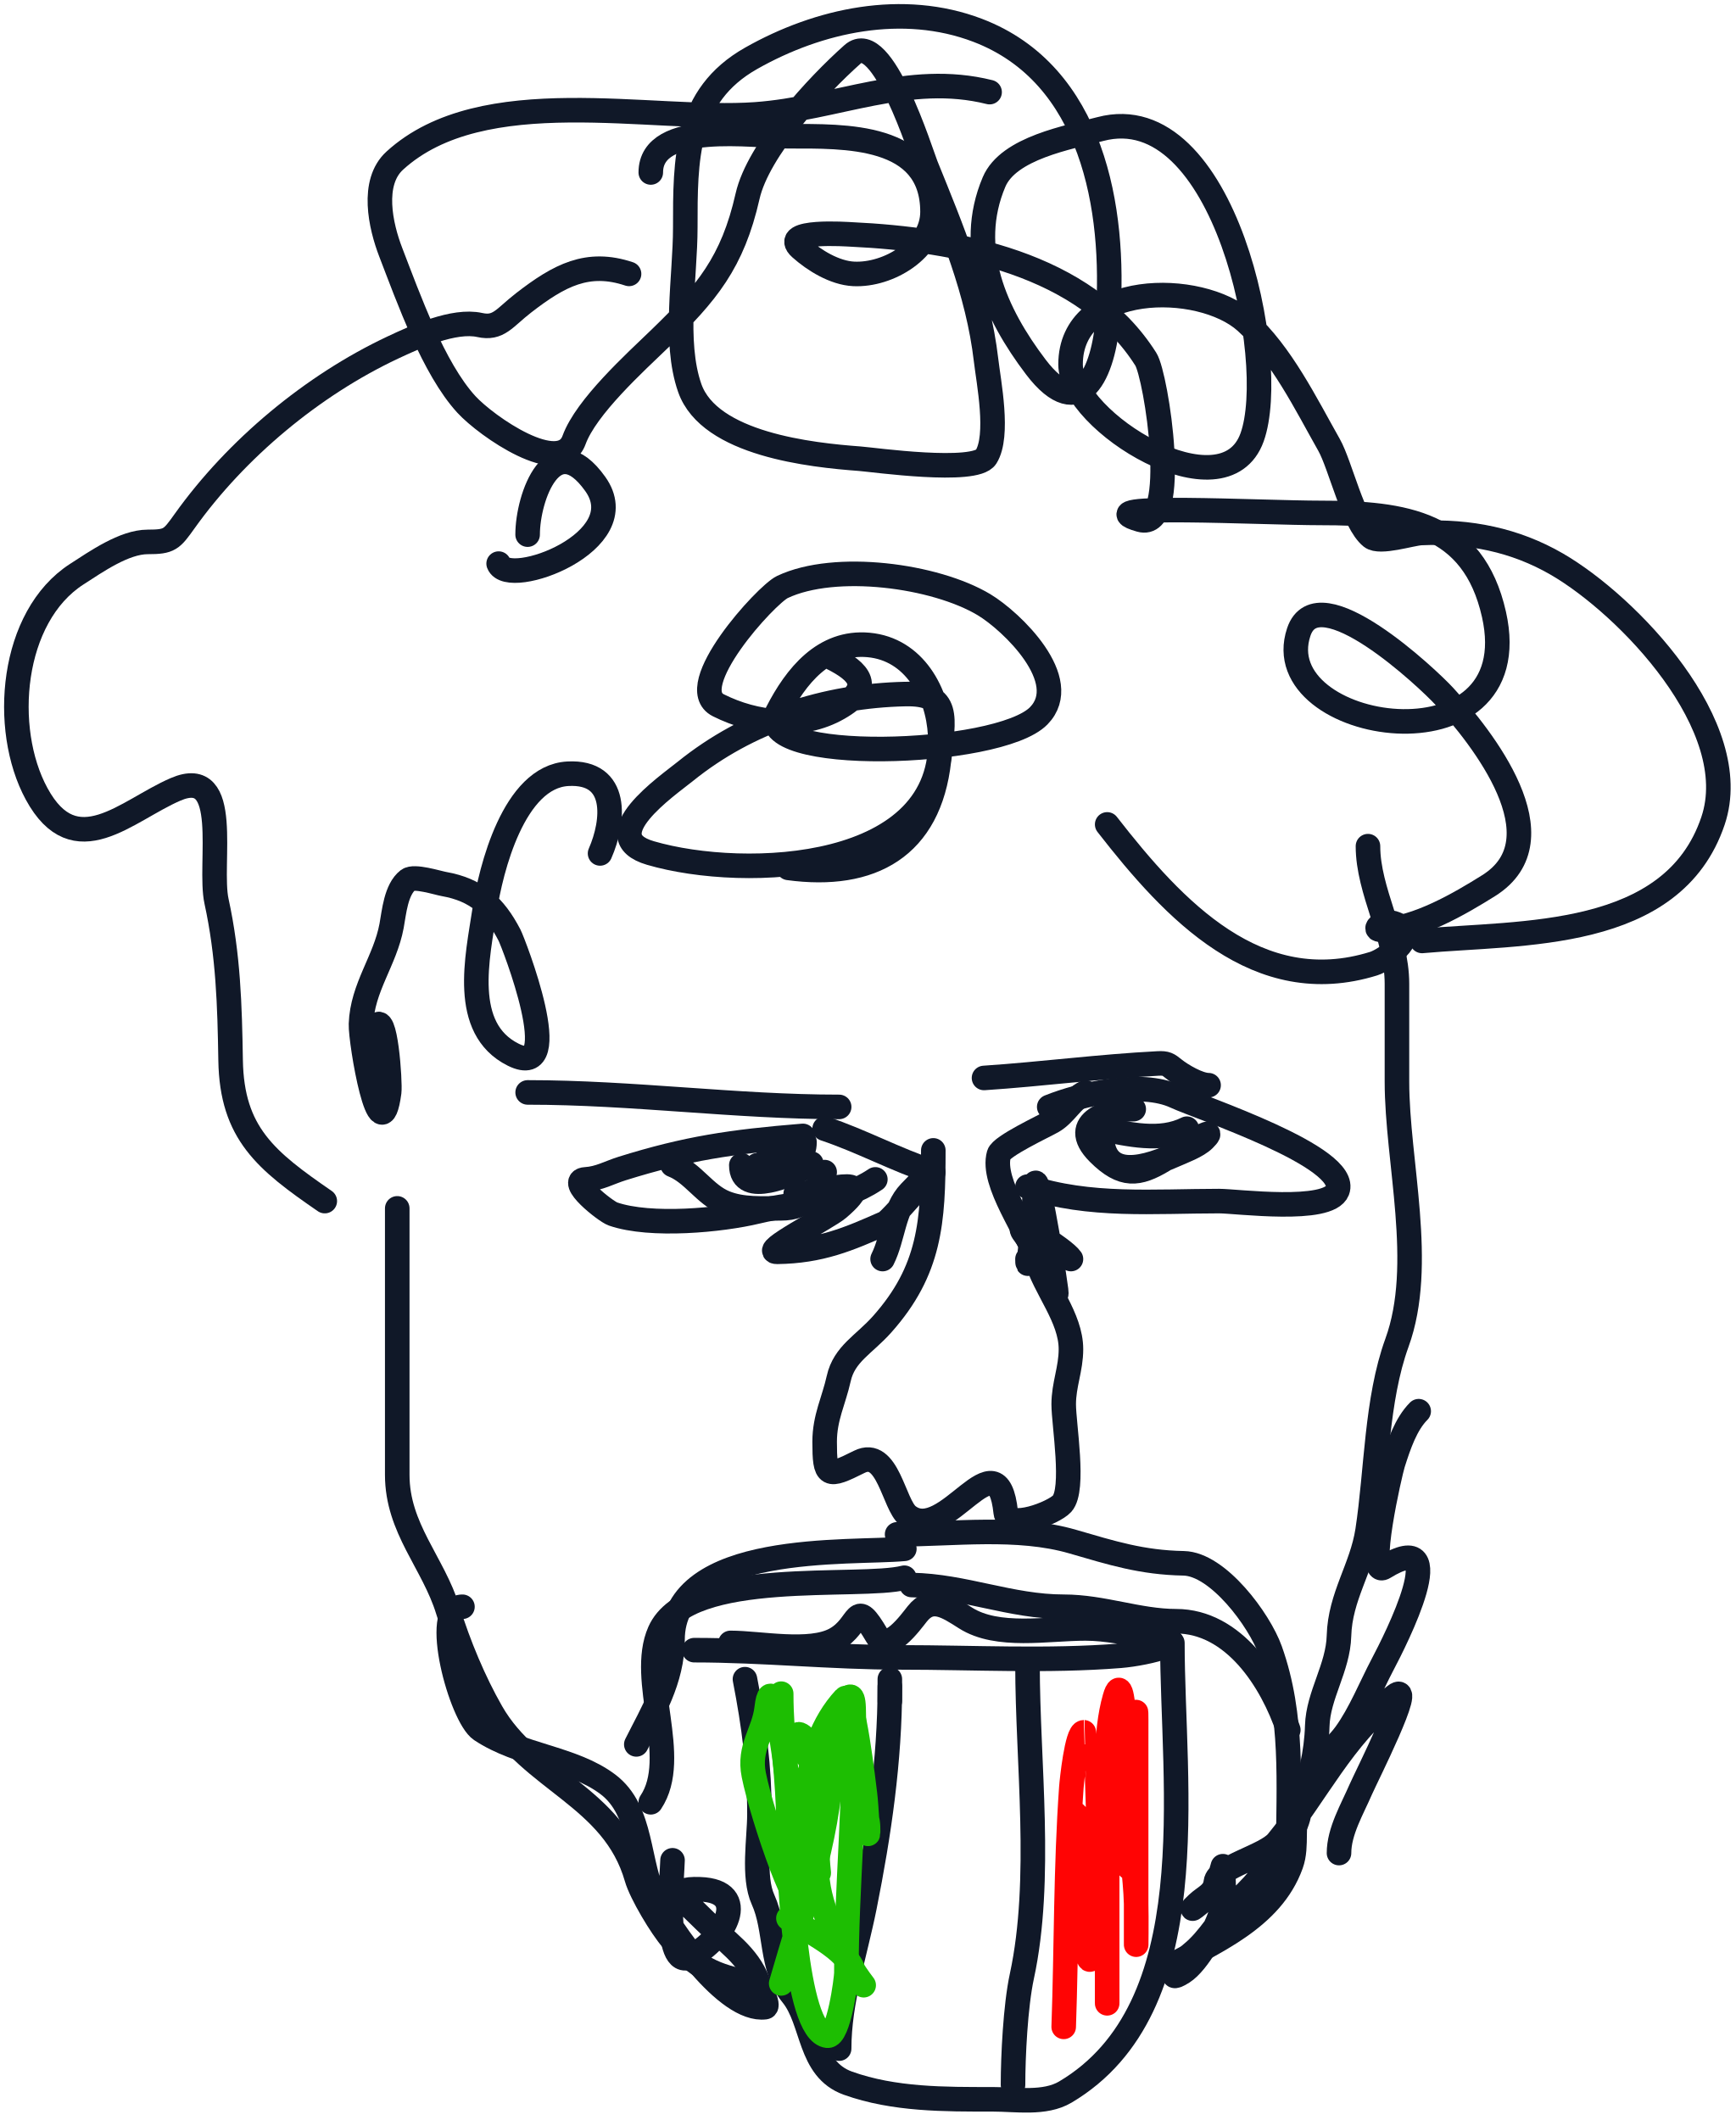
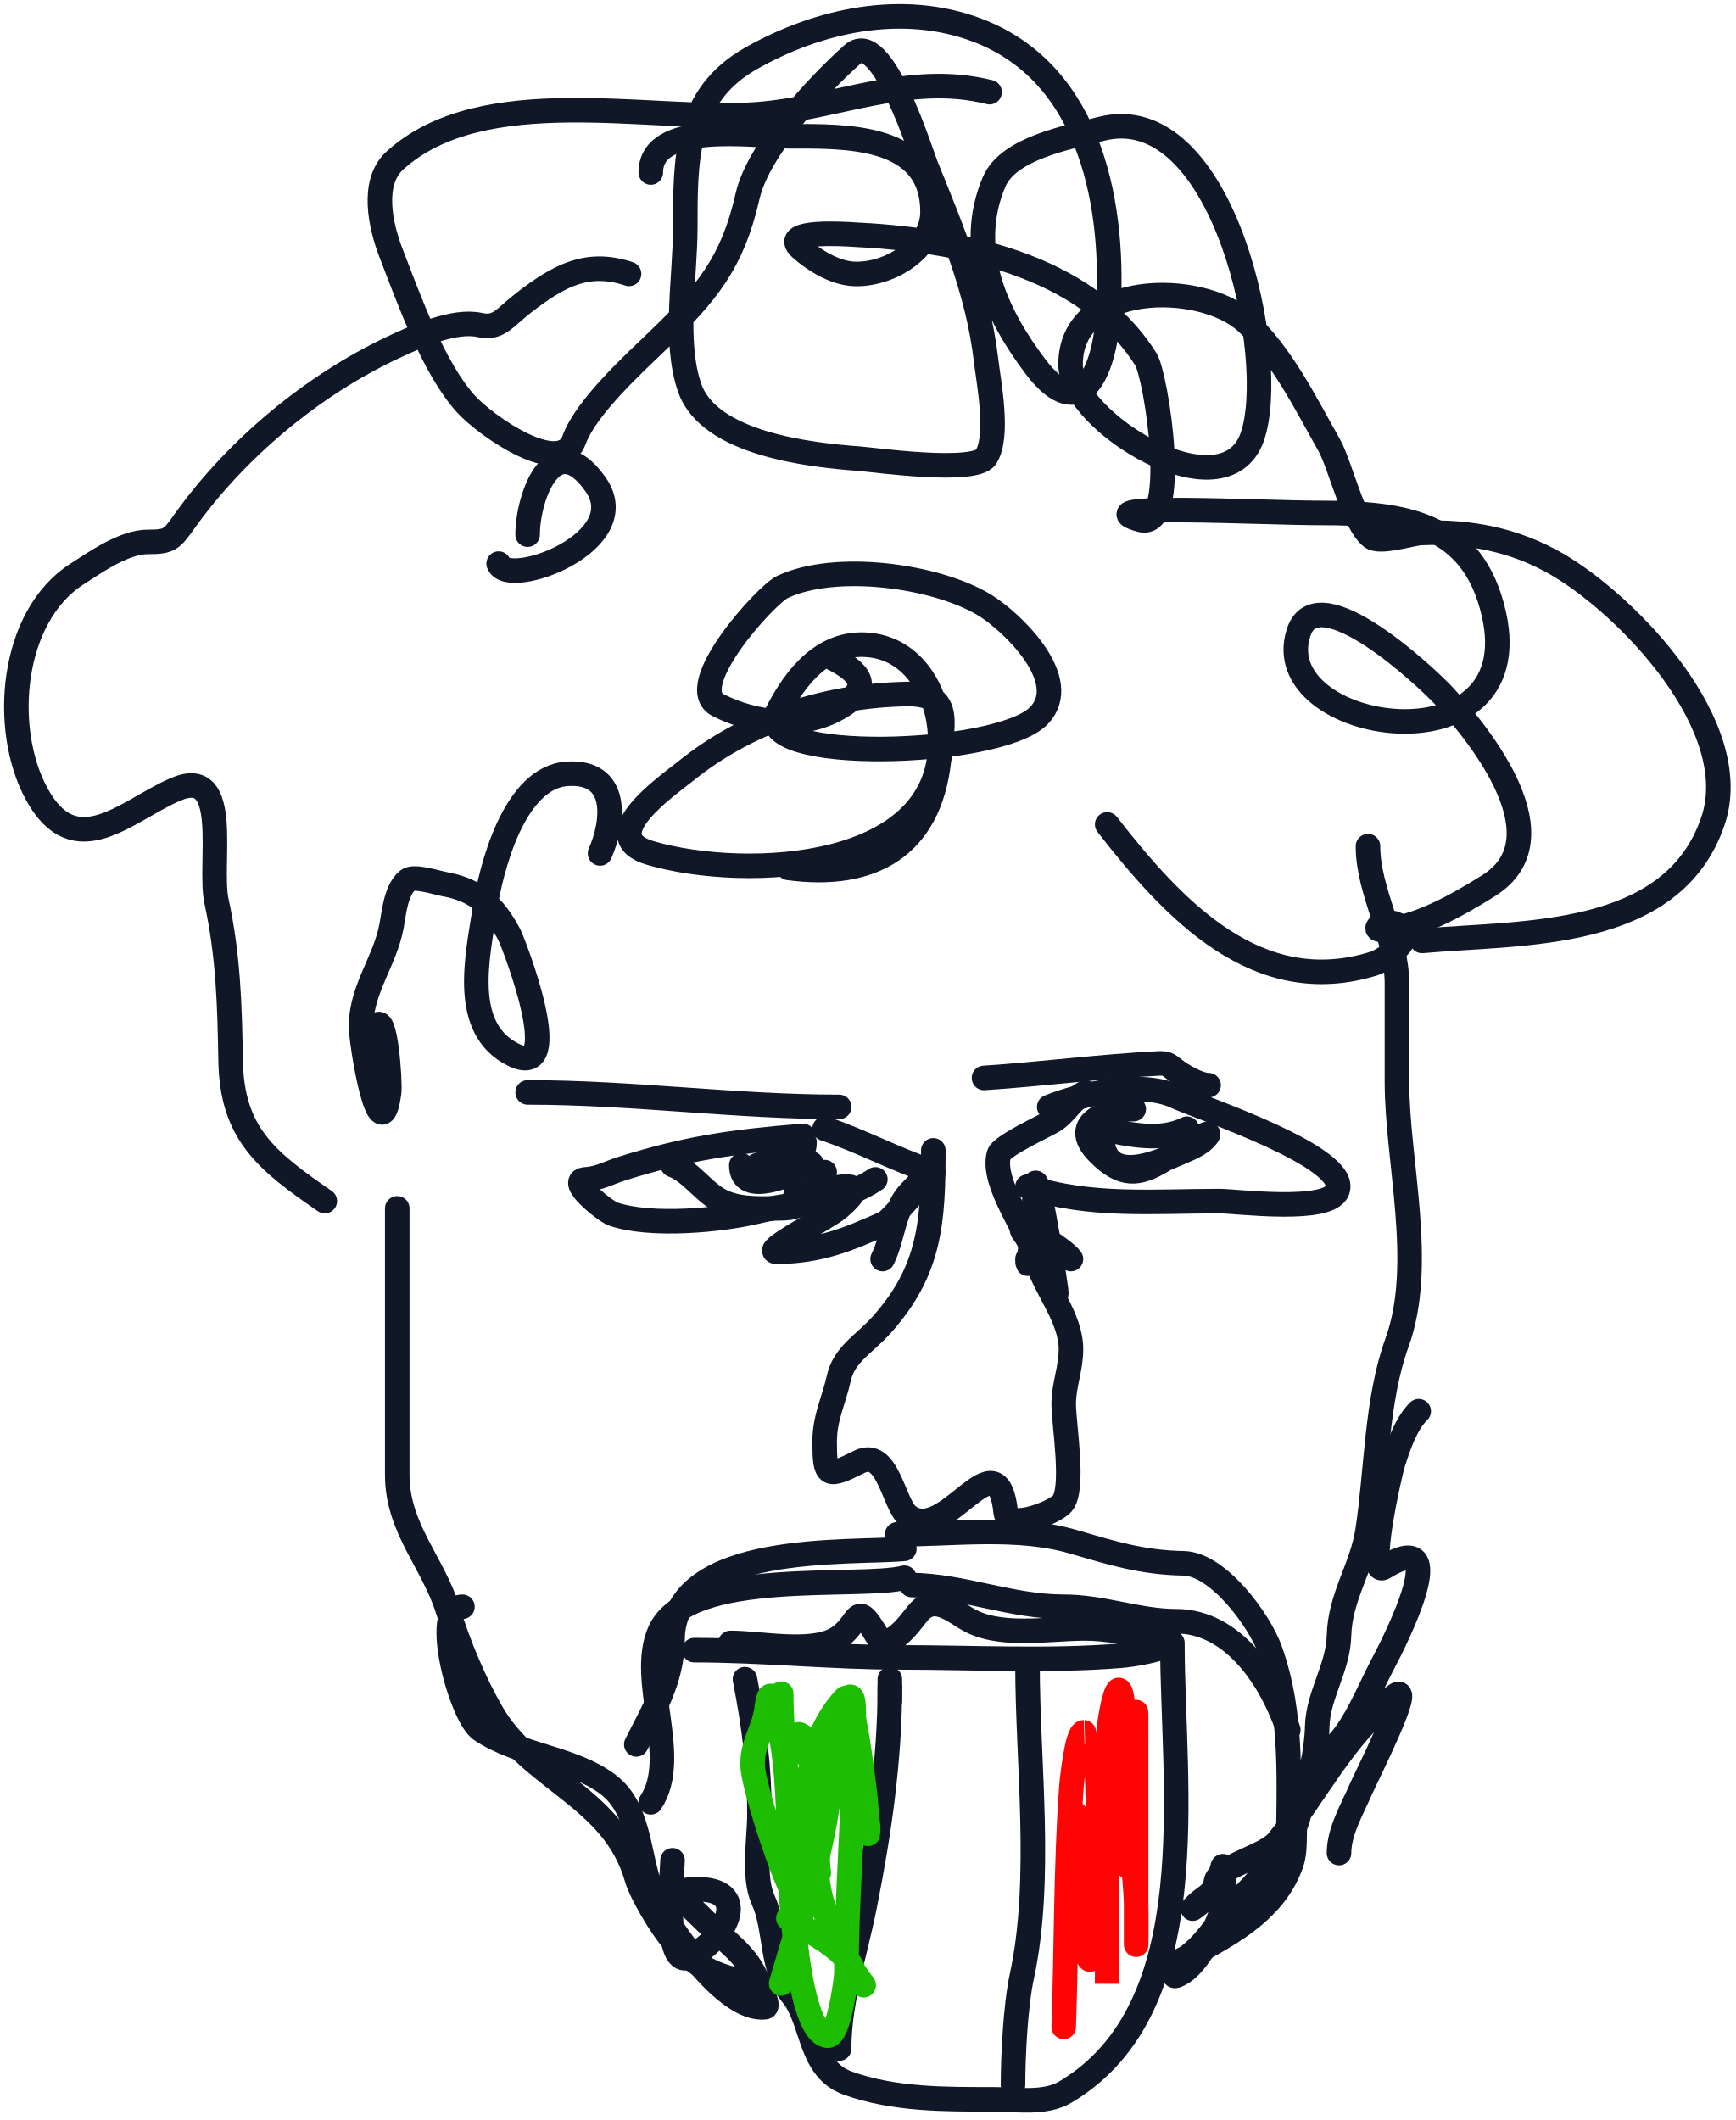
- <svg xmlns="http://www.w3.org/2000/svg" width="212" height="259" viewBox="0 0 212 259" fill="none">
-   <path d="M173.716 114.954C185.84 113.852 204.324 114.931 209.261 100.28C213.141 88.765 198.844 73.939 190.184 68.92C185.057 65.948 179.471 64.855 173.608 65.116C172.413 65.169 168.557 66.434 167.52 65.605C165.305 63.832 163.748 56.813 162.357 54.355C159.529 49.355 156.534 43.206 152.194 39.3C146.6 34.265 130.78 34.414 130.78 44.517C130.78 51.553 149.501 63.025 152.955 53.431C156.334 44.043 149.55 11.762 134.422 15.766C130.557 16.789 123.198 18.061 121.432 22.234C117.987 30.377 121.577 38.307 126.541 44.843C131.93 51.939 134.862 45.611 135.346 38.756C136.282 25.476 133.488 9.059 119.421 3.701C110.293 0.223 100.044 2.433 91.757 7.125C83.65 11.716 83.714 19.467 83.714 27.832C83.714 33.769 82.267 41.713 84.257 47.398C86.67 54.291 99.132 55.602 105.019 56.039C106.678 56.163 119.131 57.922 120.454 55.822C122.089 53.224 120.764 46.645 120.454 43.974C119.484 35.635 116.239 27.938 113.117 20.223C112.506 18.714 107.773 3.414 104.149 6.636C99.839 10.467 92.613 18.275 91.323 23.973C89.491 32.062 86.343 35.829 80.616 41.365C77.59 44.29 71.603 49.697 70.126 53.757C68.453 58.357 59.433 52.088 56.974 49.409C52.951 45.026 49.883 36.391 47.734 30.821C46.493 27.603 45.3 22.295 48.224 19.625C58.95 9.831 79.564 14.883 92.301 13.973C102.241 13.263 110.961 8.773 120.889 11.255" stroke="#101828" stroke-width="3" stroke-linecap="round" />
-   <path d="M134.583 138.435C134.583 143.79 138.888 143.152 143.387 141.152C144.466 140.673 146.245 140.034 147.083 139.196C149.435 136.844 142.799 141.321 142.083 141.75C139.067 143.56 137.131 143.81 134.202 140.881C130.288 136.967 135.837 135.5 138.496 135.5" stroke="#101828" stroke-width="3" stroke-linecap="round" />
-   <path d="M92.515 142.353C94.567 142.353 98.276 142.646 98.276 139.526C98.276 139.372 94.251 140.916 93.493 141.863C92.357 143.284 100.555 141.539 98.928 142.353C96.772 143.43 90.559 146.291 90.559 142.353" stroke="#101828" stroke-width="3" stroke-linecap="round" />
-   <path d="M114.013 140.541C114.013 149.264 113.635 155.181 107.769 161.78C105.553 164.273 103.13 165.398 102.459 168.417C101.853 171.143 100.738 173.188 100.738 176.136C100.738 180.497 101.08 180.538 104.966 178.594C108.465 176.845 109.169 183.824 110.915 185.183C115.609 188.833 121.828 174.96 122.863 184.789C123.094 186.991 128.711 184.858 129.746 183.708C131.323 181.955 129.942 174.006 129.942 171.564C129.942 169.162 130.827 167.257 130.827 164.828C130.827 160.956 127.634 157.439 126.599 153.815C125.666 150.548 121.035 144.502 122.027 141.032C122.318 140.014 127.504 137.608 128.566 137.001C130.146 136.098 130.927 134.296 132.597 133.461" stroke="#101828" stroke-width="3" stroke-linecap="round" />
-   <path d="M114.013 143.2C109.353 141.647 105.2 139.378 100.738 137.891" stroke="#101828" stroke-width="3" stroke-linecap="round" />
-   <path d="M98.084 138.773C89.321 139.489 83.888 140.293 76.008 142.756C74.405 143.257 73.212 143.985 71.534 144.083C69.191 144.221 73.97 147.997 74.878 148.311C79.482 149.905 88.128 149.067 92.479 148.016C97.844 146.721 102.329 147.153 106.933 144.083" stroke="#101828" stroke-width="3" stroke-linecap="round" />
-   <path d="M82.156 142.312C84.65 143.272 86.066 145.926 88.548 146.934C90.703 147.81 93.109 147.622 95.382 147.622C98.638 147.622 99.461 145.756 100.741 143.197" stroke="#101828" stroke-width="3" stroke-linecap="round" />
-   <path d="M125.52 144.966C133.06 147.48 141.049 146.736 148.922 146.736C151.085 146.736 162.297 148.236 163.377 145.458C164.967 141.368 146.497 135.3 143.612 133.954C139.364 131.971 132.094 133.664 128.174 135.232" stroke="#101828" stroke-width="3" stroke-linecap="round" />
-   <path d="M134.367 137.891C137.924 138.568 141.691 139.538 144.987 137.891" stroke="#101828" stroke-width="3" stroke-linecap="round" />
-   <path d="M64.457 133.461C77.247 133.461 89.885 135.231 102.511 135.231" stroke="#101828" stroke-width="3" stroke-linecap="round" />
-   <path d="M120.207 131.694C127.293 131.221 134.354 130.287 141.446 129.924C142.484 129.87 142.688 130.032 143.413 130.612C144.35 131.362 146.416 132.579 147.641 132.579" stroke="#101828" stroke-width="3" stroke-linecap="round" />
-   <path d="M89.233 200.714C92.861 200.714 98.944 202.006 102.066 200.272C105.198 198.532 104.325 195.062 107.13 199.829C108.454 202.081 111.24 198.189 112.046 197.175C113.812 194.95 115.668 196.217 117.946 197.666C121.861 200.158 127.958 198.945 132.597 198.945C135.268 198.945 137.518 199.554 140.119 199.78C146.966 200.376 140.146 202.023 136.825 202.288C127.98 202.992 118.916 202.484 110.03 202.484C101.516 202.484 93.197 201.599 84.809 201.599" stroke="#101828" stroke-width="3" stroke-linecap="round" />
-   <path d="M91.004 205.144C92.106 210.792 92.774 215.925 92.774 221.614C92.774 224.625 91.943 229.286 93.216 232.086C94.864 235.71 94.08 240.418 96.756 243.689C99.409 246.931 98.754 252.778 103.59 254.505C109.241 256.524 115.384 256.472 121.29 256.472C124.129 256.472 127.62 257.08 130.139 255.587C147.501 245.299 143.217 218.138 143.217 200.719" stroke="#101828" stroke-width="3" stroke-linecap="round" />
-   <path d="M108.703 206.031C108.703 215.108 107.384 224.079 105.605 232.974C104.47 238.65 102.508 244.462 102.508 250.28" stroke="#101828" stroke-width="3" stroke-linecap="round" />
-   <path d="M125.52 203.375C125.52 215.256 127.384 229.624 124.832 241.429C124.045 245.066 123.75 251.265 123.75 254.703" stroke="#101828" stroke-width="3" stroke-linecap="round" />
-   <path d="M108.703 205.141V207.796" stroke="#101828" stroke-width="3" stroke-linecap="round" />
-   <path d="M110.474 192.75C105.059 194.148 84.076 191.476 80.582 199.338C77.956 205.245 83.172 214.676 79.5 220.184" stroke="#101828" stroke-width="3" stroke-linecap="round" />
-   <path d="M109.59 187.449C116.477 187.449 124.288 186.378 131.026 188.334C135.86 189.737 139.476 190.892 144.595 190.989C148.79 191.068 153.848 197.918 155.166 201.608C158.052 209.691 157.378 217.932 157.378 226.388" stroke="#101828" stroke-width="3" stroke-linecap="round" />
-   <path d="M48.527 147.625C48.527 158.474 48.527 169.323 48.527 180.172C48.527 186.736 52.919 190.882 54.722 196.741C56.025 200.976 57.92 205.484 60.032 209.18C64.815 217.549 74.929 219.455 77.781 229.436C78.313 231.298 80.789 235.468 82.156 237.007C85.188 240.418 87.067 241.352 91.891 242.317" stroke="#101828" stroke-width="3" stroke-linecap="round" />
-   <path d="M142.332 240.545C148.219 237.275 155.32 234.43 157.721 227.762C158.566 225.416 157.696 222.803 158.704 220.584C160.046 217.632 160.828 214.049 160.916 210.85C161.021 207.093 163.465 203.756 163.571 199.837C163.701 195.043 166.362 191.552 167.062 187.005C168.185 179.703 168.116 171.016 170.651 164.045C174.131 154.475 170.651 141.934 170.651 132.137C170.651 128.154 170.651 124.172 170.651 120.189C170.651 114.368 167.111 108.906 167.111 103.375" stroke="#101828" stroke-width="3" stroke-linecap="round" />
-   <path d="M96.315 106.031C106.438 107.406 113.534 103.49 114.703 92.855C115.272 87.677 116.142 84.668 110.573 84.792C100.825 85.008 91.365 88.069 83.729 94.231C81.542 95.996 72.541 102.189 79.452 104.212C91.058 107.609 115.761 106.606 114.851 89.757C114.573 84.626 111.67 79.3 106.099 78.794C100.656 78.299 97.227 82.597 94.939 87.053C91.697 93.367 121.993 92.486 126.896 87.447C131.116 83.109 123.55 75.881 120.209 73.877C114.239 70.295 102.03 68.657 95.578 71.714C93.584 72.658 83.312 83.944 87.761 86.168C92.276 88.426 97.917 89.081 102.412 86.513C106.831 83.987 104.984 82.046 101.625 80.367" stroke="#101828" stroke-width="3" stroke-linecap="round" />
-   <path d="M73.303 104.264C75.035 100.327 75.624 94.191 69.37 94.529C62.772 94.886 59.953 106.177 59.193 111.245C58.349 116.871 56.265 125.637 62.684 128.846C69.338 132.174 62.691 115.11 62.241 114.244C60.395 110.688 58.206 108.702 54.227 108C53.462 107.865 50.583 106.94 49.852 107.509C48.364 108.666 48.144 111.453 47.836 113.113C47.043 117.383 44.252 120.643 44.099 125.11C44.025 127.297 46.455 141.563 47.541 133.419C47.693 132.279 47.08 123.082 45.869 125.503" stroke="#101828" stroke-width="3" stroke-linecap="round" />
-   <path d="M39.675 146.737C32.507 141.799 28.316 138.465 28.171 129.529C28.061 122.803 27.889 116.707 26.45 110.109C25.452 105.537 28.389 93.434 21.435 96.441C15.444 99.032 9.195 105.674 4.473 96.982C0.149 89.022 1.317 75.327 9.39 70.138C11.709 68.647 15.172 66.205 18.043 66.205C20.738 66.205 20.951 65.908 22.566 63.648C28.87 54.821 38.161 47.08 47.984 42.458C50.714 41.173 55.449 39.004 58.604 39.705C60.925 40.221 61.603 38.827 63.963 37.001C68.325 33.625 71.792 31.777 76.844 33.461" stroke="#101828" stroke-width="3" stroke-linecap="round" />
-   <path d="M135.253 100.718C143.462 111.273 153.647 122.122 167.8 117.729C169.493 117.204 173.867 113.854 170.16 112.764C169.008 112.425 167.48 113.636 168.784 113.6C173.061 113.481 178.372 110.383 181.862 108.191C190.927 102.499 181.012 90.061 176.404 85.035C174.536 82.997 160.999 70.187 158.656 77.217C154.531 89.591 186.903 94.62 182.501 75.054C179.975 63.83 171.436 62.665 161.409 62.665C154.029 62.665 132.189 61.473 139.285 63.5C144.21 64.908 141.262 45.92 139.973 43.884C132.534 32.125 116.779 29.249 104.033 28.642C103.58 28.621 95.23 28.024 97.789 30.314C99.472 31.819 101.959 33.345 104.279 33.461C108.538 33.673 113.916 30.451 113.916 25.889C113.916 16.306 103.151 16.646 96.314 16.646C92.194 16.646 79.5 14.675 79.5 21.071" stroke="#101828" stroke-width="3" stroke-linecap="round" />
-   <path d="M60.914 68.856C62.072 71.942 77.782 66.217 72.714 59.121C67.639 52.016 64.454 60.661 64.454 65.316" stroke="#101828" stroke-width="3" stroke-linecap="round" />
-   <path d="M82.156 227.271C82.156 228.65 80.894 240.818 84.319 239.07C88.573 236.9 91.732 231.026 85.499 230.811C81.44 230.671 83.631 232.188 86.187 234.744C88.585 237.141 91.363 238.836 92.579 242.119C92.691 242.421 94.086 245.138 93.464 245.216C88.687 245.813 81.809 235.561 80.14 232.286C77.796 227.685 78.607 221.254 74.24 217.979C69.877 214.706 63.534 214.529 58.753 211.341C56.322 209.721 52.641 196.297 56.492 196.297" stroke="#101828" stroke-width="3" stroke-linecap="round" />
-   <path d="M163.573 226.389C163.573 223.73 165.193 221.018 166.227 218.621C166.849 217.182 172.948 205.133 170.406 207.166C163.899 212.372 160.934 219.043 156.05 225.013C154.617 226.764 148.748 228.063 148.528 229.929C148.359 231.365 147.224 231.68 146.266 232.584C144.298 234.443 147.98 231.415 148.381 230.814C148.851 230.109 149.413 227.855 149.413 227.914C149.413 229.695 149.677 231.728 149.216 233.469C148.665 235.553 146.334 239.773 144.497 240.942C141.873 242.612 144.833 239.247 145.48 238.73C147.861 236.825 149.035 234.234 151.183 232.24C154.123 229.51 155.292 227.605 157.574 224.226C158.935 222.213 158.753 220.612 159.344 218.425C160.136 215.495 162.696 214.124 164.359 211.837C166.142 209.386 167.487 206.025 168.882 203.38C170.491 200.332 177.668 186.197 169.079 191.482C166.844 192.858 169.809 179.902 170.161 178.798C170.879 176.54 171.737 173.977 173.307 172.406" stroke="#101828" stroke-width="3" stroke-linecap="round" />
-   <path d="M97.199 145.854C99.954 145.854 107.878 142.938 102.411 147.624C101.024 148.813 92.789 152.963 94.938 152.934C100.209 152.863 103.627 151.41 108.163 149.394C108.914 149.061 117.302 139.272 111.162 145.658C109.131 147.77 109.143 151.17 107.819 153.819" stroke="#101828" stroke-width="3" stroke-linecap="round" />
-   <path d="M125.517 153.817C125.517 156.651 126.402 148.195 126.402 145.36C126.402 141.188 128.456 153.467 129.007 157.602C129.356 160.214 126.741 152.799 125.123 150.719C123.382 148.48 129.98 152.547 130.827 153.817" stroke="#101828" stroke-width="3" stroke-linecap="round" />
-   <path d="M110.474 189.219C103.939 189.837 82.155 188.265 82.155 200.33C82.155 205.244 79.661 209.252 77.731 213.113" stroke="#101828" stroke-width="3" stroke-linecap="round" />
-   <path d="M111.359 193.641C117.776 193.751 123.458 196.296 129.944 196.296C134.71 196.296 139.091 198.065 143.661 198.065C150.75 198.065 155.396 205.395 157.378 211.34" stroke="#101828" stroke-width="3" stroke-linecap="round" />
-   <path d="M96.313 234.354C98.495 235.839 103.507 238.075 104.327 240.942C104.401 241.203 105.788 242.891 105.457 242.466C103.075 239.404 100.388 233.872 99.902 229.978C99.657 228.019 98.968 224.128 98.968 224.128C98.968 224.128 99.41 226.229 99.656 227.274C100.31 230.054 99.888 228.723 99.853 226.389C99.792 222.484 99.306 220.435 96.853 217.982C96.791 217.919 100.737 222.995 100.737 219.752C100.737 216.948 98.743 215.18 97.689 212.721C96.135 209.095 103.689 218.073 105.605 221.522C106.023 222.275 106.047 222.89 106.047 223.734C106.047 225.28 105.857 220.645 105.654 219.113C105.524 218.127 104.201 206.425 103.196 207.51C97.647 213.503 98.082 223.651 98.082 231.257C98.082 236.458 93.105 221.952 92.084 216.851C91.401 213.434 93.305 211.692 93.658 208.69C94.53 201.272 97.198 223.345 97.198 230.814" stroke="#1DBE02" stroke-width="3" stroke-linecap="round" />
-   <path d="M129.941 247.622C130.282 237.91 130.183 228.067 130.876 218.369C130.929 217.623 131.545 211.634 132.4 211.634C132.414 211.634 132.821 226.457 133.039 228.202C133.476 231.702 132.22 242.048 133.53 238.773C135.676 233.409 135.251 224.669 135.251 218.812C135.251 214.94 135.251 227.549 135.251 229.136C135.251 232.824 135.251 236.511 135.251 240.199C135.251 241.876 135.251 248.109 135.251 242.362C135.251 235.561 135.251 228.759 135.251 221.958C135.251 217.364 134.928 211.805 136.185 207.405C137.549 202.632 137.49 217.253 137.857 222.204C138.11 225.624 138.695 229.206 138.791 232.578C138.836 234.151 138.791 238.871 138.791 237.298C138.791 229.448 138.791 221.598 138.791 213.748C138.791 206.925 138.852 208.029 138.349 214.879C138.022 219.323 137.906 223.704 137.906 228.153" stroke="#FF0404" stroke-width="3" stroke-linecap="round" />
-   <path d="M95.43 242.313C98.302 232.289 101.624 223.569 101.624 213.306C101.624 211.421 104.155 204.314 104.279 208.684C104.588 219.479 103.394 230.546 103.394 241.035C103.394 241.725 102.475 248.859 101.084 248.704C97.058 248.257 96.315 227.867 96.315 222.844C96.315 217.389 95.43 212.365 95.43 206.914" stroke="#1DBE02" stroke-width="3" stroke-linecap="round" />
+ <svg xmlns="http://www.w3.org/2000/svg" width="212" height="259" fill="none">
+   <style>.B{stroke-width:3}.C{stroke-linecap:round}</style>
+   <g stroke="#101828" class="B C">
+     <path d="M173.716 114.954c12.124-1.102 30.608-.023 35.545-14.674 3.88-11.515-10.417-26.341-19.077-31.36-5.127-2.972-10.713-4.065-16.576-3.804-1.195.053-5.051 1.319-6.088.489-2.215-1.773-3.772-8.791-5.163-11.25-2.828-4.999-5.823-11.149-10.163-15.055-5.594-5.035-21.414-4.885-21.414 5.218 0 7.036 18.721 18.508 22.175 8.913 3.379-9.387-3.405-41.669-18.533-37.664-3.865 1.023-11.224 2.294-12.99 6.468-3.445 8.143.145 16.073 5.109 22.609 5.389 7.096 8.321.767 8.805-6.087.936-13.281-1.858-29.697-15.925-35.055-9.128-3.478-19.377-1.268-27.664 3.424-8.107 4.591-8.044 12.342-8.044 20.707 0 5.937-1.446 13.881.543 19.566 2.413 6.893 14.875 8.204 20.762 8.642 1.659.123 14.112 1.883 15.435-.217 1.635-2.598.31-9.177 0-11.848-.97-8.339-4.215-16.036-7.337-23.751-.611-1.509-5.344-16.809-8.968-13.587-4.31 3.831-11.536 11.639-12.826 17.337-1.831 8.089-4.979 11.855-10.707 17.392-3.025 2.925-9.013 8.332-10.489 12.392-1.673 4.601-10.694-1.669-13.153-4.348-4.023-4.383-7.091-13.017-9.239-18.588-1.241-3.218-2.434-8.527.489-11.196C58.95 9.833 79.564 14.884 92.3 13.975c9.94-.71 18.66-5.199 28.588-2.717m13.695 127.177c0 5.355 4.305 4.717 8.804 2.717 1.079-.479 2.858-1.118 3.696-1.956 2.352-2.352-4.284 2.125-5 2.554-3.016 1.81-4.952 2.06-7.881-.869-3.914-3.914 1.635-5.381 4.294-5.381m-45.981 6.853c2.052 0 5.761.293 5.761-2.827 0-.154-4.025 1.39-4.783 2.337-1.136 1.421 7.062-.324 5.435.49-2.156 1.077-8.37 3.938-8.37 0m23.455-1.812c0 8.723-.378 14.64-6.244 21.239-2.216 2.493-4.639 3.618-5.31 6.637-.606 2.726-1.721 4.771-1.721 7.719 0 4.361.342 4.402 4.228 2.458 3.499-1.749 4.203 5.23 5.949 6.589 4.694 3.65 10.913-10.223 11.948-.394.231 2.202 5.848.069 6.883-1.081 1.577-1.753.196-9.702.196-12.144 0-2.402.885-4.307.885-6.736 0-3.872-3.193-7.389-4.228-11.013-.933-3.267-5.564-9.313-4.572-12.783.291-1.018 5.477-3.424 6.539-4.031 1.58-.903 2.361-2.705 4.031-3.54" />
+     <path d="M114.013 143.2c-4.66-1.553-8.813-3.822-13.275-5.309m-2.654.882c-8.762.716-14.196 1.52-22.075 3.983-1.603.501-2.797 1.229-4.474 1.327-2.343.138 2.435 3.914 3.343 4.228 4.604 1.594 13.251.756 17.601-.295 5.365-1.295 9.85-.863 14.454-3.933" />
+     <path d="M82.156 142.312c2.494.96 3.91 3.614 6.392 4.622 2.155.876 4.561.688 6.834.688 3.256 0 4.08-1.866 5.359-4.425m24.779 1.769c7.54 2.514 15.529 1.77 23.402 1.77 2.163 0 13.375 1.5 14.455-1.278 1.59-4.09-16.88-10.158-19.765-11.504-4.248-1.983-11.518-.29-15.438 1.278" />
+     <path d="M134.367 137.891c3.557.677 7.324 1.647 10.62 0m-80.53-4.43c12.79 0 25.428 1.77 38.054 1.77m17.696-3.537c7.086-.473 14.147-1.407 21.239-1.77 1.038-.054 1.242.108 1.967.688.937.75 3.003 1.967 4.228 1.967m-58.408 68.135c3.628 0 9.71 1.292 12.833-.442 3.132-1.74 2.259-5.21 5.064-.443 1.324 2.252 4.11-1.64 4.916-2.654 1.766-2.225 3.622-.958 5.9.491 3.915 2.492 10.012 1.279 14.651 1.279 2.671 0 4.921.609 7.522.835 6.847.596.027 2.243-3.294 2.508-8.845.704-17.909.196-26.795.196-8.514 0-16.833-.885-25.221-.885m6.195 3.545c1.102 5.648 1.77 10.781 1.77 16.47 0 3.011-.83 7.672.443 10.472 1.647 3.624.864 8.332 3.54 11.603 2.653 3.242 1.997 9.089 6.834 10.816 5.651 2.019 11.794 1.967 17.7 1.967 2.839 0 6.33.608 8.849-.885 17.362-10.288 13.078-37.449 13.078-54.868" />
+     <path d="M108.703 206.031c0 9.077-1.319 18.048-3.098 26.943-1.135 5.676-3.097 11.488-3.097 17.306m23.012-46.905c0 11.881 1.864 26.249-.688 38.054-.787 3.637-1.082 9.836-1.082 13.274" />
+     <path d="M108.703 205.141v2.655m1.771-15.046c-5.415 1.398-26.398-1.274-29.892 6.588-2.625 5.907 2.591 15.338-1.082 20.846m30.09-32.735c6.887 0 14.698-1.071 21.436.885 4.834 1.403 8.45 2.558 13.569 2.655 4.195.079 9.253 6.929 10.571 10.619 2.886 8.083 2.212 16.324 2.212 24.78M48.527 147.625v32.547c0 6.564 4.392 10.71 6.195 16.569 1.303 4.235 3.198 8.743 5.31 12.439 4.783 8.369 14.897 10.275 17.749 20.256.532 1.862 3.008 6.032 4.376 7.571 3.032 3.411 4.911 4.345 9.735 5.31m50.44-1.772c5.887-3.27 12.988-6.115 15.389-12.783.845-2.346-.025-4.959.983-7.178 1.342-2.952 2.124-6.535 2.212-9.734.105-3.757 2.549-7.094 2.655-11.013.13-4.794 2.791-8.285 3.491-12.832 1.123-7.302 1.054-15.989 3.589-22.96 3.48-9.57 0-22.111 0-31.908v-11.948c0-5.821-3.54-11.283-3.54-16.814m-70.796 2.656c10.123 1.375 17.219-2.541 18.388-13.176.569-5.177 1.439-8.187-4.13-8.063-9.748.217-19.208 3.277-26.844 9.44-2.187 1.765-11.188 7.958-4.277 9.981 11.607 3.397 36.309 2.394 35.399-14.455-.278-5.132-3.181-10.457-8.752-10.964-5.443-.495-8.872 3.803-11.16 8.26-3.242 6.313 27.054 5.433 31.957.393 4.22-4.338-3.346-11.565-6.687-13.57-5.97-3.582-18.179-5.22-24.631-2.163-1.994.944-12.266 12.23-7.817 14.454 4.516 2.258 10.157 2.913 14.651.344 4.419-2.525 2.572-4.466-.787-6.146m-28.322 23.898c1.732-3.937 2.321-10.073-3.933-9.735-6.598.357-9.417 11.648-10.177 16.716-.844 5.626-2.928 14.392 3.491 17.601 6.655 3.328.007-13.736-.443-14.602-1.847-3.556-4.035-5.542-8.014-6.244-.765-.135-3.645-1.06-4.376-.491-1.488 1.157-1.707 3.944-2.016 5.604-.793 4.27-3.584 7.53-3.737 11.997-.075 2.187 2.356 16.453 3.442 8.309.152-1.14-.461-10.337-1.672-7.916m-6.193 21.234c-7.168-4.938-11.359-8.272-11.505-17.208-.109-6.726-.281-12.822-1.721-19.42-.997-4.572 1.939-16.675-5.015-13.668-5.991 2.591-12.24 9.233-16.962.541-4.324-7.96-3.156-21.655 4.917-26.844 2.319-1.491 5.783-3.933 8.653-3.933 2.695 0 2.909-.296 4.523-2.557 6.305-8.827 15.596-16.568 25.418-21.19 2.73-1.285 7.465-3.454 10.62-2.753 2.322.516 2.999-.878 5.359-2.704 4.362-3.376 7.829-5.224 12.881-3.54" />
+     <path d="M135.253 100.718c8.209 10.555 18.394 21.404 32.547 17.011 1.693-.525 6.067-3.875 2.36-4.965-1.152-.339-2.68.872-1.376.836 4.277-.119 9.588-3.217 13.078-5.409 9.065-5.692-.85-18.13-5.458-23.156-1.868-2.038-15.405-14.847-17.748-7.817-4.125 12.374 28.247 17.403 23.845-2.163-2.526-11.224-11.065-12.39-21.092-12.39-7.38 0-29.22-1.192-22.124.836 4.925 1.407 1.977-17.58.688-19.617-7.439-11.759-23.194-14.634-35.94-15.241-.453-.022-8.803-.619-6.244 1.672 1.682 1.505 4.17 3.031 6.49 3.147 4.259.213 9.637-3.01 9.637-7.571 0-9.584-10.765-9.243-17.602-9.243-4.12 0-16.814-1.972-16.814 4.425M60.914 68.856c1.157 3.087 16.868-2.638 11.8-9.735-5.075-7.105-8.26 1.54-8.26 6.195m17.702 161.955c0 1.379-1.261 13.547 2.163 11.799 4.255-2.17 7.413-8.044 1.18-8.259-4.059-.14-1.868 1.377.688 3.933 2.398 2.397 5.176 4.092 6.391 7.375.112.302 1.507 3.019.885 3.097-4.776.597-11.655-9.655-13.324-12.93-2.344-4.601-1.533-11.032-5.9-14.307s-10.706-3.45-15.487-6.638c-2.431-1.62-6.112-15.044-2.262-15.044m107.083 30.092c0-2.659 1.62-5.371 2.654-7.768.622-1.439 6.721-13.488 4.179-11.455-6.507 5.206-9.472 11.877-14.356 17.847-1.433 1.751-7.302 3.05-7.522 4.916-.169 1.436-1.304 1.751-2.262 2.655-1.968 1.859 1.714-1.169 2.115-1.77.47-.705 1.032-2.959 1.032-2.9 0 1.781.264 3.814-.197 5.555-.551 2.084-2.882 6.304-4.719 7.473-2.624 1.67.336-1.695.983-2.212 2.381-1.905 3.555-4.496 5.703-6.49 2.94-2.73 4.109-4.635 6.391-8.014 1.361-2.013 1.179-3.614 1.77-5.801.792-2.93 3.352-4.301 5.015-6.588 1.783-2.451 3.128-5.812 4.523-8.457 1.609-3.048 8.786-17.183.197-11.898-2.235 1.376.73-11.58 1.082-12.684.718-2.258 1.576-4.821 3.146-6.392m-76.108-26.552c2.755 0 10.679-2.916 5.212 1.77-1.387 1.189-9.622 5.339-7.473 5.31 5.271-.071 8.689-1.524 13.225-3.54.751-.333 9.139-10.122 2.999-3.736-2.031 2.112-2.019 5.512-3.343 8.161m17.698-.002c0 2.834.885-5.622.885-8.457 0-4.172 2.054 8.107 2.605 12.242.349 2.612-2.266-4.803-3.884-6.883-1.741-2.239 4.857 1.828 5.704 3.098m-20.353 35.402c-6.535.618-28.319-.954-28.319 11.111 0 4.914-2.494 8.922-4.425 12.783m33.629-19.472c6.417.11 12.099 2.655 18.585 2.655 4.766 0 9.147 1.769 13.717 1.769 7.089 0 11.735 7.33 13.717 13.275" />
+   </g>
+   <path d="M96.313 234.354c2.183 1.485 7.194 3.721 8.014 6.588.074.261 1.461 1.949 1.13 1.524-2.382-3.062-5.069-8.594-5.555-12.488-.245-1.959-.934-5.85-.934-5.85l.688 3.146c.654 2.78.233 1.449.197-.885-.06-3.905-.547-5.954-2.999-8.407-.063-.063 3.884 5.013 3.884 1.77 0-2.804-1.994-4.572-3.048-7.031-1.554-3.626 6 5.352 7.916 8.801.418.753.442 1.368.442 2.212 0 1.546-.19-3.089-.393-4.621-.13-.986-1.453-12.688-2.458-11.603-5.549 5.993-5.114 16.141-5.114 23.747 0 5.201-4.978-9.305-5.998-14.406-.684-3.417 1.22-5.159 1.573-8.161.873-7.418 3.54 14.655 3.54 22.124" stroke="#1dbe02" class="B C" />
+   <path d="M129.941 247.622c.341-9.712.242-19.555.935-29.253.053-.746.669-6.735 1.524-6.735.014 0 .421 14.823.639 16.568.437 3.5-.819 13.846.491 10.571 2.146-5.364 1.721-14.104 1.721-19.961 0-3.872 0 8.737 0 10.324v11.063 2.163-20.404c0-4.594-.323-10.153.934-14.553 1.364-4.773 1.305 9.848 1.672 14.799.253 3.42.838 7.002.934 10.374.045 1.573 0 6.293 0 4.72v-23.55c0-6.823.061-5.719-.442 1.131-.327 4.444-.443 8.825-.443 13.274" stroke="#ff0404" class="B C" />
+   <path d="M95.43 242.313c2.872-10.024 6.194-18.744 6.194-29.007 0-1.885 2.531-8.992 2.655-4.622.309 10.795-.885 21.862-.885 32.351 0 .69-.919 7.824-2.31 7.669-4.026-.447-4.769-20.837-4.769-25.86 0-5.455-.885-10.479-.885-15.93" stroke="#1dbe02" class="B C" />
</svg>
